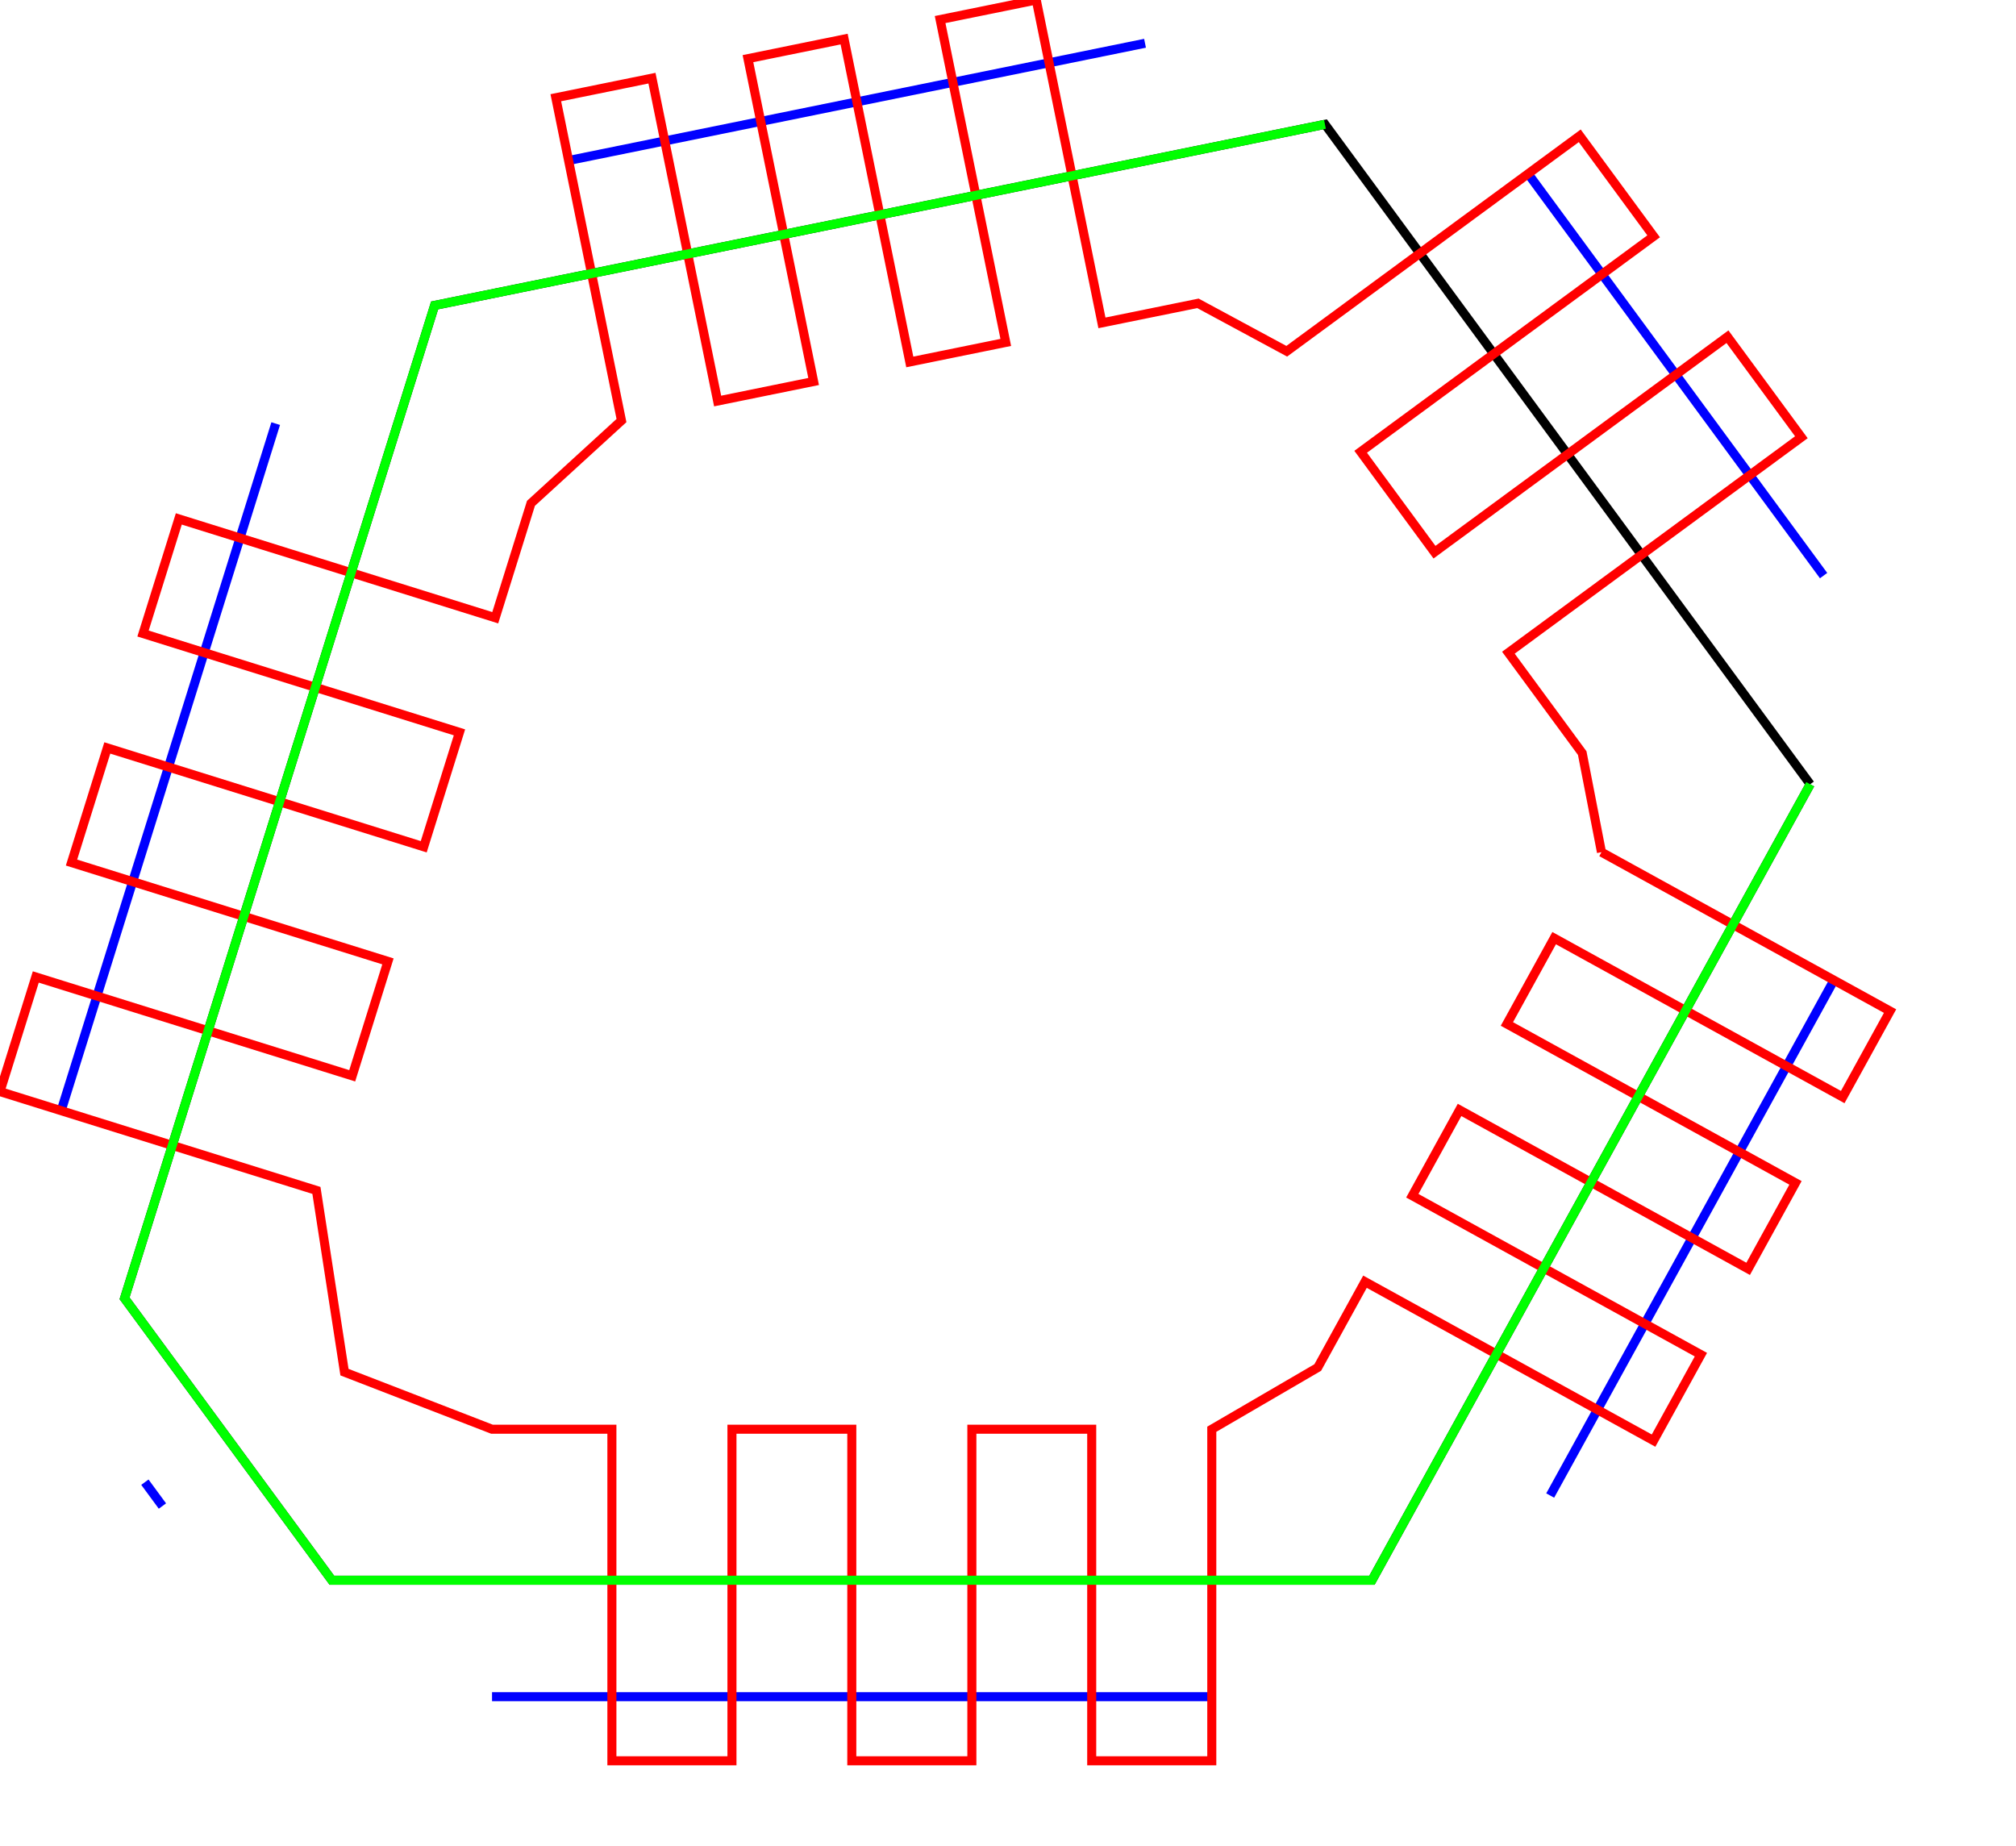
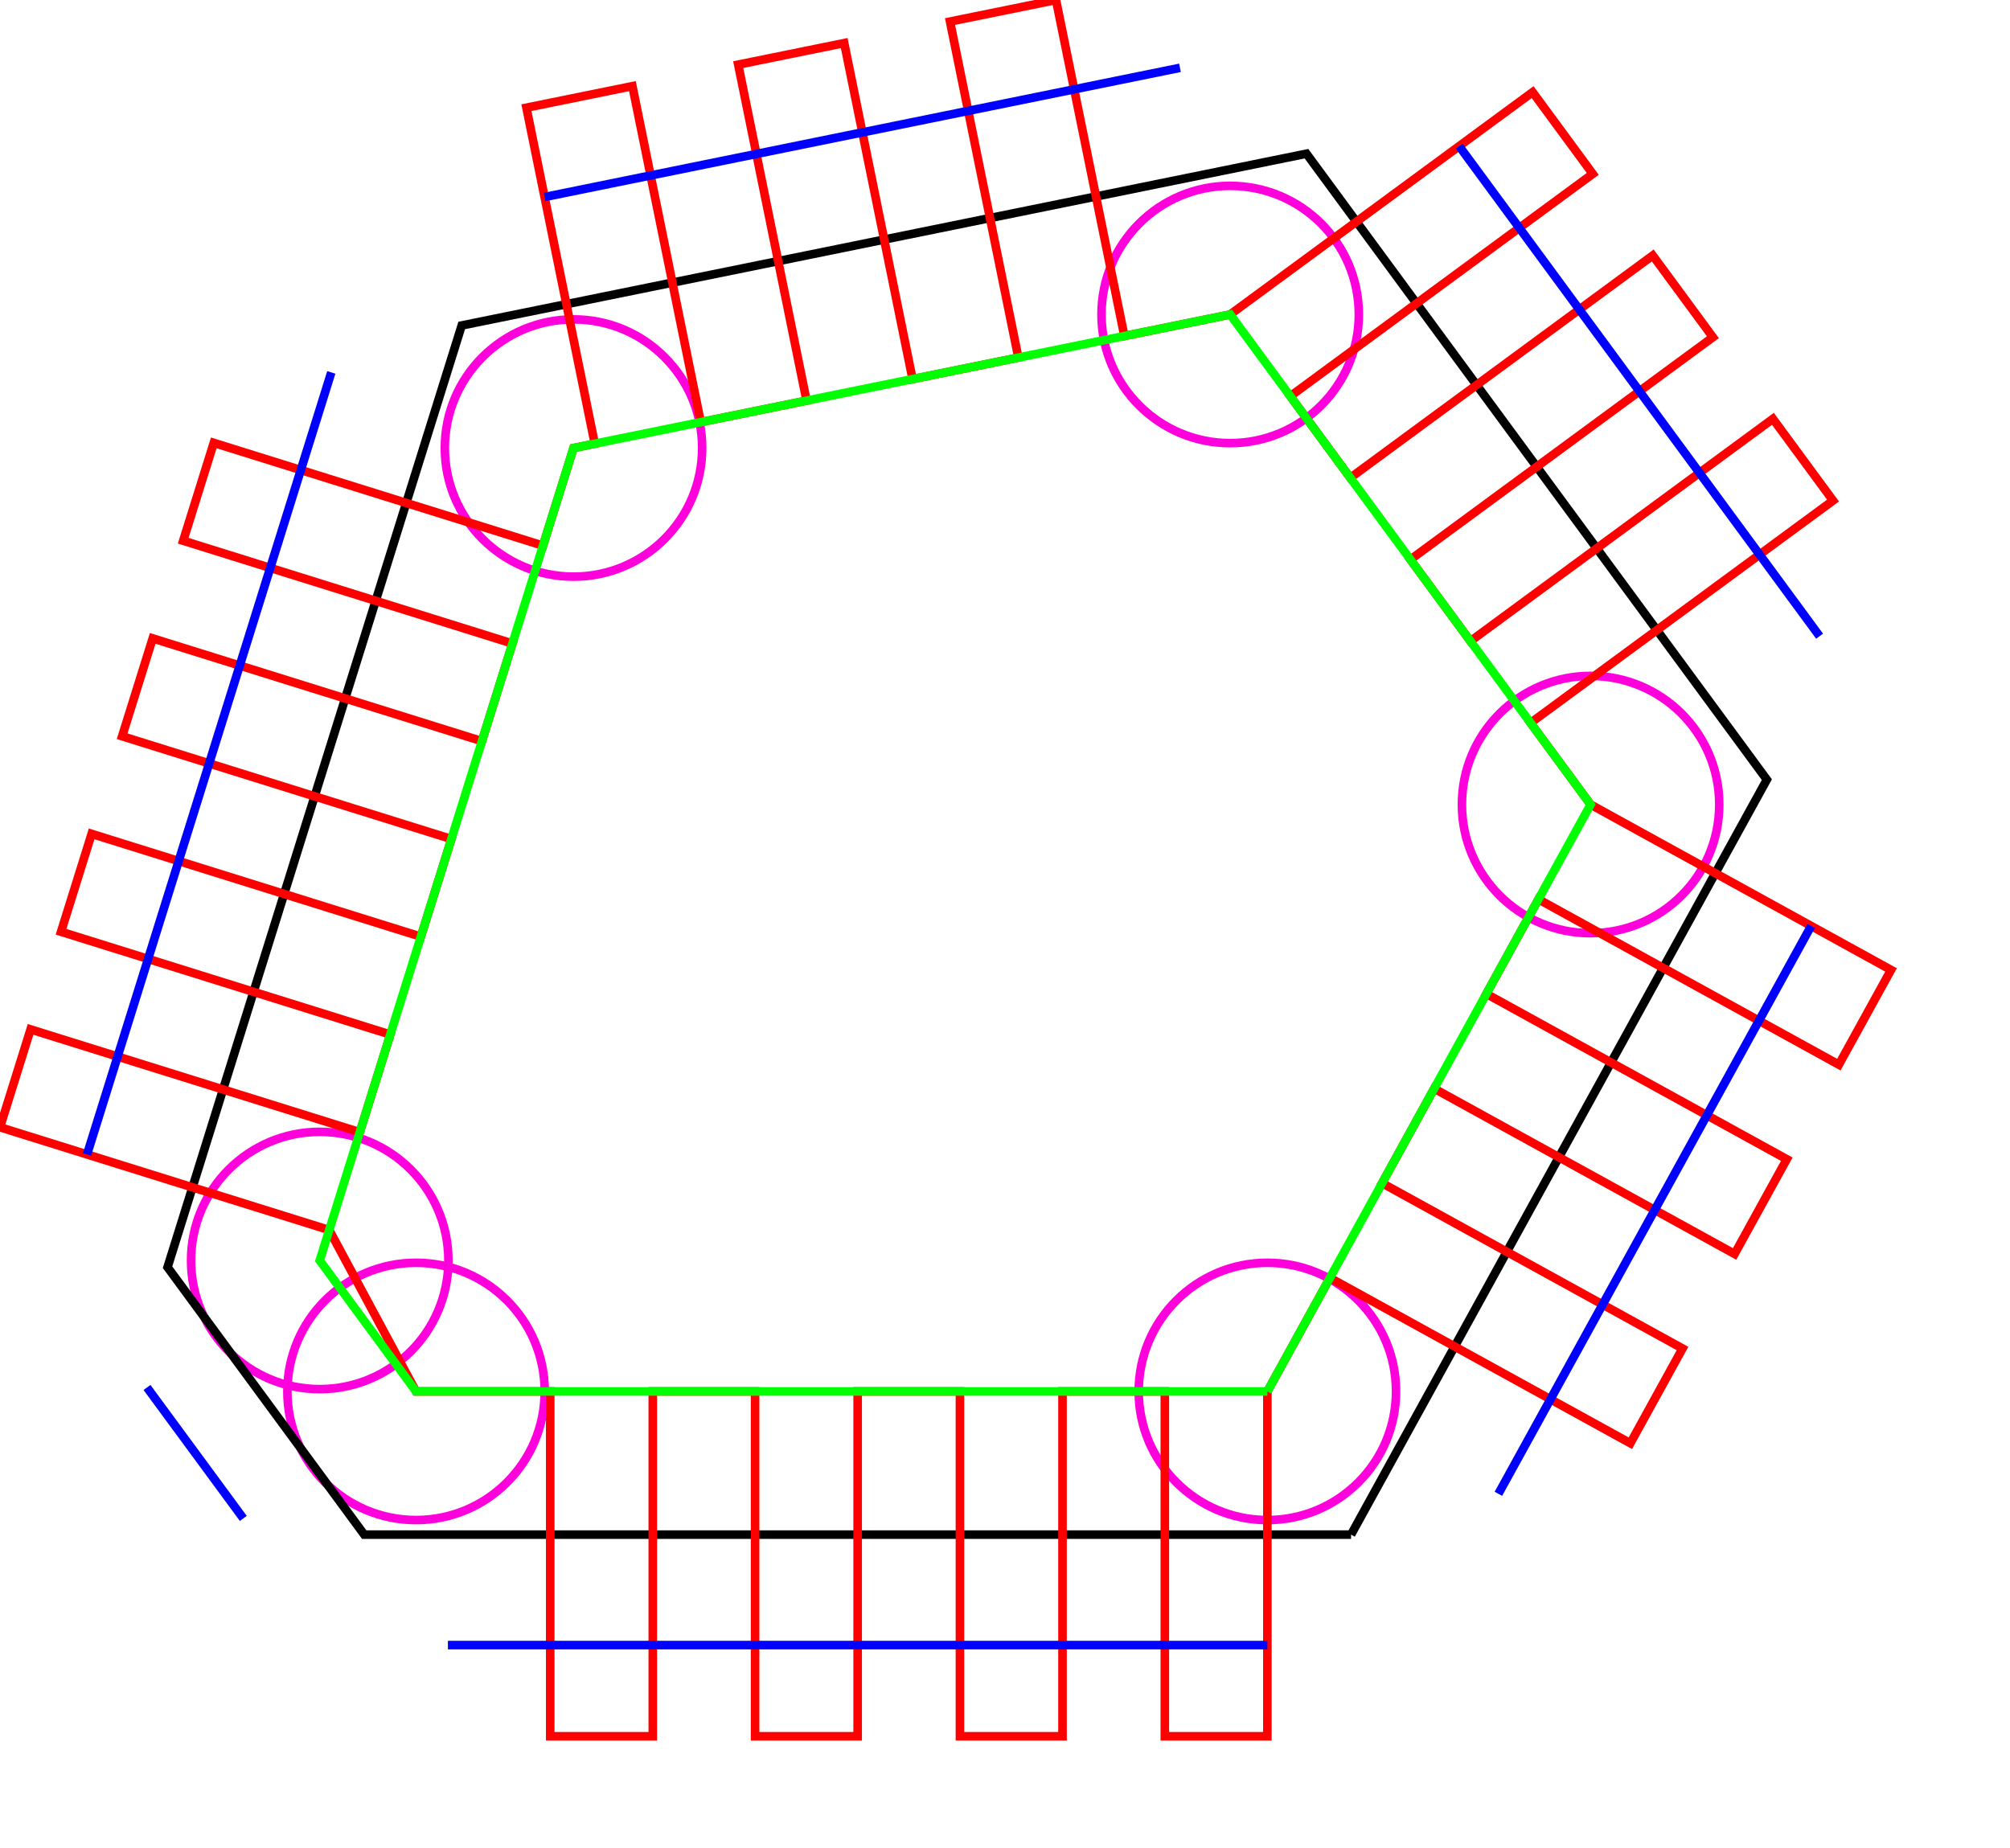
- <svg xmlns="http://www.w3.org/2000/svg" baseProfile="tiny" height="54mm" version="1.2" width="59mm">
+ <svg xmlns="http://www.w3.org/2000/svg" baseProfile="full" height="57mm" version="1.1" width="62mm">
  <defs />
-   <polyline fill="none" points="202.854,108.411 171.469,165.409" stroke="rgb(0%,0%,100%)" />
-   <polyline fill="none" points="134.037,187.658 54.425,187.658" stroke="rgb(0%,0%,100%)" />
-   <polyline fill="none" points="17.965,166.57 16.026,163.933" stroke="rgb(0%,0%,100%)" />
-   <polyline fill="none" points="6.764,122.844 30.496,46.852" stroke="rgb(0%,0%,100%)" />
-   <polyline fill="none" points="62.891,17.753 126.653,4.785" stroke="rgb(0%,0%,100%)" />
-   <polyline fill="none" points="169.026,19.217 201.709,63.662" stroke="rgb(0%,0%,100%)" />
-   <polyline fill="none" points="200.229,86.741 151.753,174.778 36.708,174.778 13.778,143.595 48.072,33.78 146.555,13.75 200.229,86.741" stroke="rgb(0%,0%,0%)" />
-   <polyline fill="none" points="177.141,94.253 209.062,111.829 203.826,121.338 171.906,103.761 166.679,113.252 198.6,130.829 193.364,140.337 161.444,122.76 156.218,132.251 188.138,149.828 182.903,159.336 150.982,141.76 145.756,151.251 134.037,158.077 134.037,194.745 120.756,194.745 120.756,158.077 107.499,158.077 107.499,194.745 94.219,194.745 94.219,158.077 80.962,158.077 80.962,194.745 67.682,194.745 67.682,158.077 54.425,158.077 38.102,151.762 35,131.662 0.0,120.732 3.959,108.055 38.959,118.985 42.911,106.331 7.91,95.401 11.869,82.724 46.869,93.654 50.821,81 15.821,70.07 19.779,57.393 54.78,68.323 58.731,55.669 68.741,46.517 61.479,10.809 72.115,8.645 79.378,44.354 89.995,42.194 82.733,6.486 93.369,4.323 100.632,40.031 111.249,37.872 103.987,2.163 114.623,0.0 121.886,35.709 132.503,33.549 142.329,38.849 174.736,15.019 182.911,26.137 150.504,49.967 158.67,61.072 191.077,37.242 199.252,48.359 166.845,72.189 175.011,83.294 177.141,94.253" stroke="rgb(100%,0%,0%)" />
-   <polyline fill="none" points="200.229,86.741 151.753,174.778 36.708,174.778 13.778,143.595 48.072,33.78 146.555,13.75" stroke="rgb(0%,100%,0%)" />
+   <circle cx="147.753" cy="162.249" r="15" style="fill:none;stroke:#ff00dd" />
+   <circle cx="48.502" cy="162.249" r="15" style="fill:none;stroke:#ff00dd" />
+   <circle cx="37.274" cy="146.981" r="15" style="fill:none;stroke:#ff00dd" />
+   <circle cx="66.86" cy="52.242" r="15" style="fill:none;stroke:#ff00dd" />
+   <circle cx="143.415" cy="36.672" r="15" style="fill:none;stroke:#ff00dd" />
+   <circle cx="185.435" cy="93.815" r="15" style="fill:none;stroke:#ff00dd" />
+   <polyline points="157.509,178.949 42.463,178.949 19.533,147.767 53.827,37.952 152.311,17.922 205.984,90.913 157.509,178.949" style="fill:none;stroke:#000000" />
+   <polyline points="185.435,93.815 220.459,113.1 214.377,124.146 179.352,104.861 173.281,115.887 208.305,135.173 202.223,146.219 167.198,126.934 161.127,137.96 196.151,157.246 190.069,168.292 155.044,149.006 148.973,160.033 147.753,162.249 147.753,202.46 135.797,202.46 135.797,162.249 123.869,162.249 123.869,202.46 111.913,202.46 111.913,162.249 99.986,162.249 99.986,202.46 88.03,202.46 88.03,162.249 76.103,162.249 76.103,202.46 64.147,202.46 64.147,162.249 52.219,162.249 48.502,162.249 38.383,143.432 0.0,131.446 3.564,120.034 41.946,132.02 45.502,120.635 7.119,108.649 10.683,97.236 49.066,109.222 52.621,97.837 14.239,85.851 17.802,74.439 56.185,86.425 59.74,75.04 21.358,63.053 24.922,51.641 63.304,63.627 66.86,52.242 69.339,51.738 61.37,12.557 73.728,10.044 81.696,49.225 94.031,46.716 86.063,7.535 98.42,5.022 106.388,44.203 118.723,41.694 110.755,2.513 123.112,0.0 131.081,39.181 143.415,36.672 143.415,36.672 178.677,10.743 185.686,20.275 150.425,46.204 157.422,55.72 192.683,29.79 199.693,39.323 164.431,65.252 171.428,74.767 206.69,48.838 213.699,58.37 178.438,84.299 185.435,93.815 185.435,93.815" style="fill:none;stroke:#ff0000" />
+   <polyline points="147.753,162.249 48.502,162.249 37.274,146.981 66.86,52.242 143.415,36.672 185.435,93.815 147.753,162.249" style="fill:none;stroke:#00ff00" />
+   <polyline points="211.148,107.973 174.686,174.191" style="fill:none;stroke:#0000ff" />
+   <polyline points="147.753,191.83 52.219,191.83" style="fill:none;stroke:#0000ff" />
+   <polyline points="28.364,177.057 17.137,161.789" style="fill:none;stroke:#0000ff" />
+   <polyline points="10.147,134.615 38.624,43.425" style="fill:none;stroke:#0000ff" />
+   <polyline points="63.489,22.974 137.565,7.908" style="fill:none;stroke:#0000ff" />
+   <polyline points="170.113,17.04 212.132,74.183" style="fill:none;stroke:#0000ff" />
</svg>
